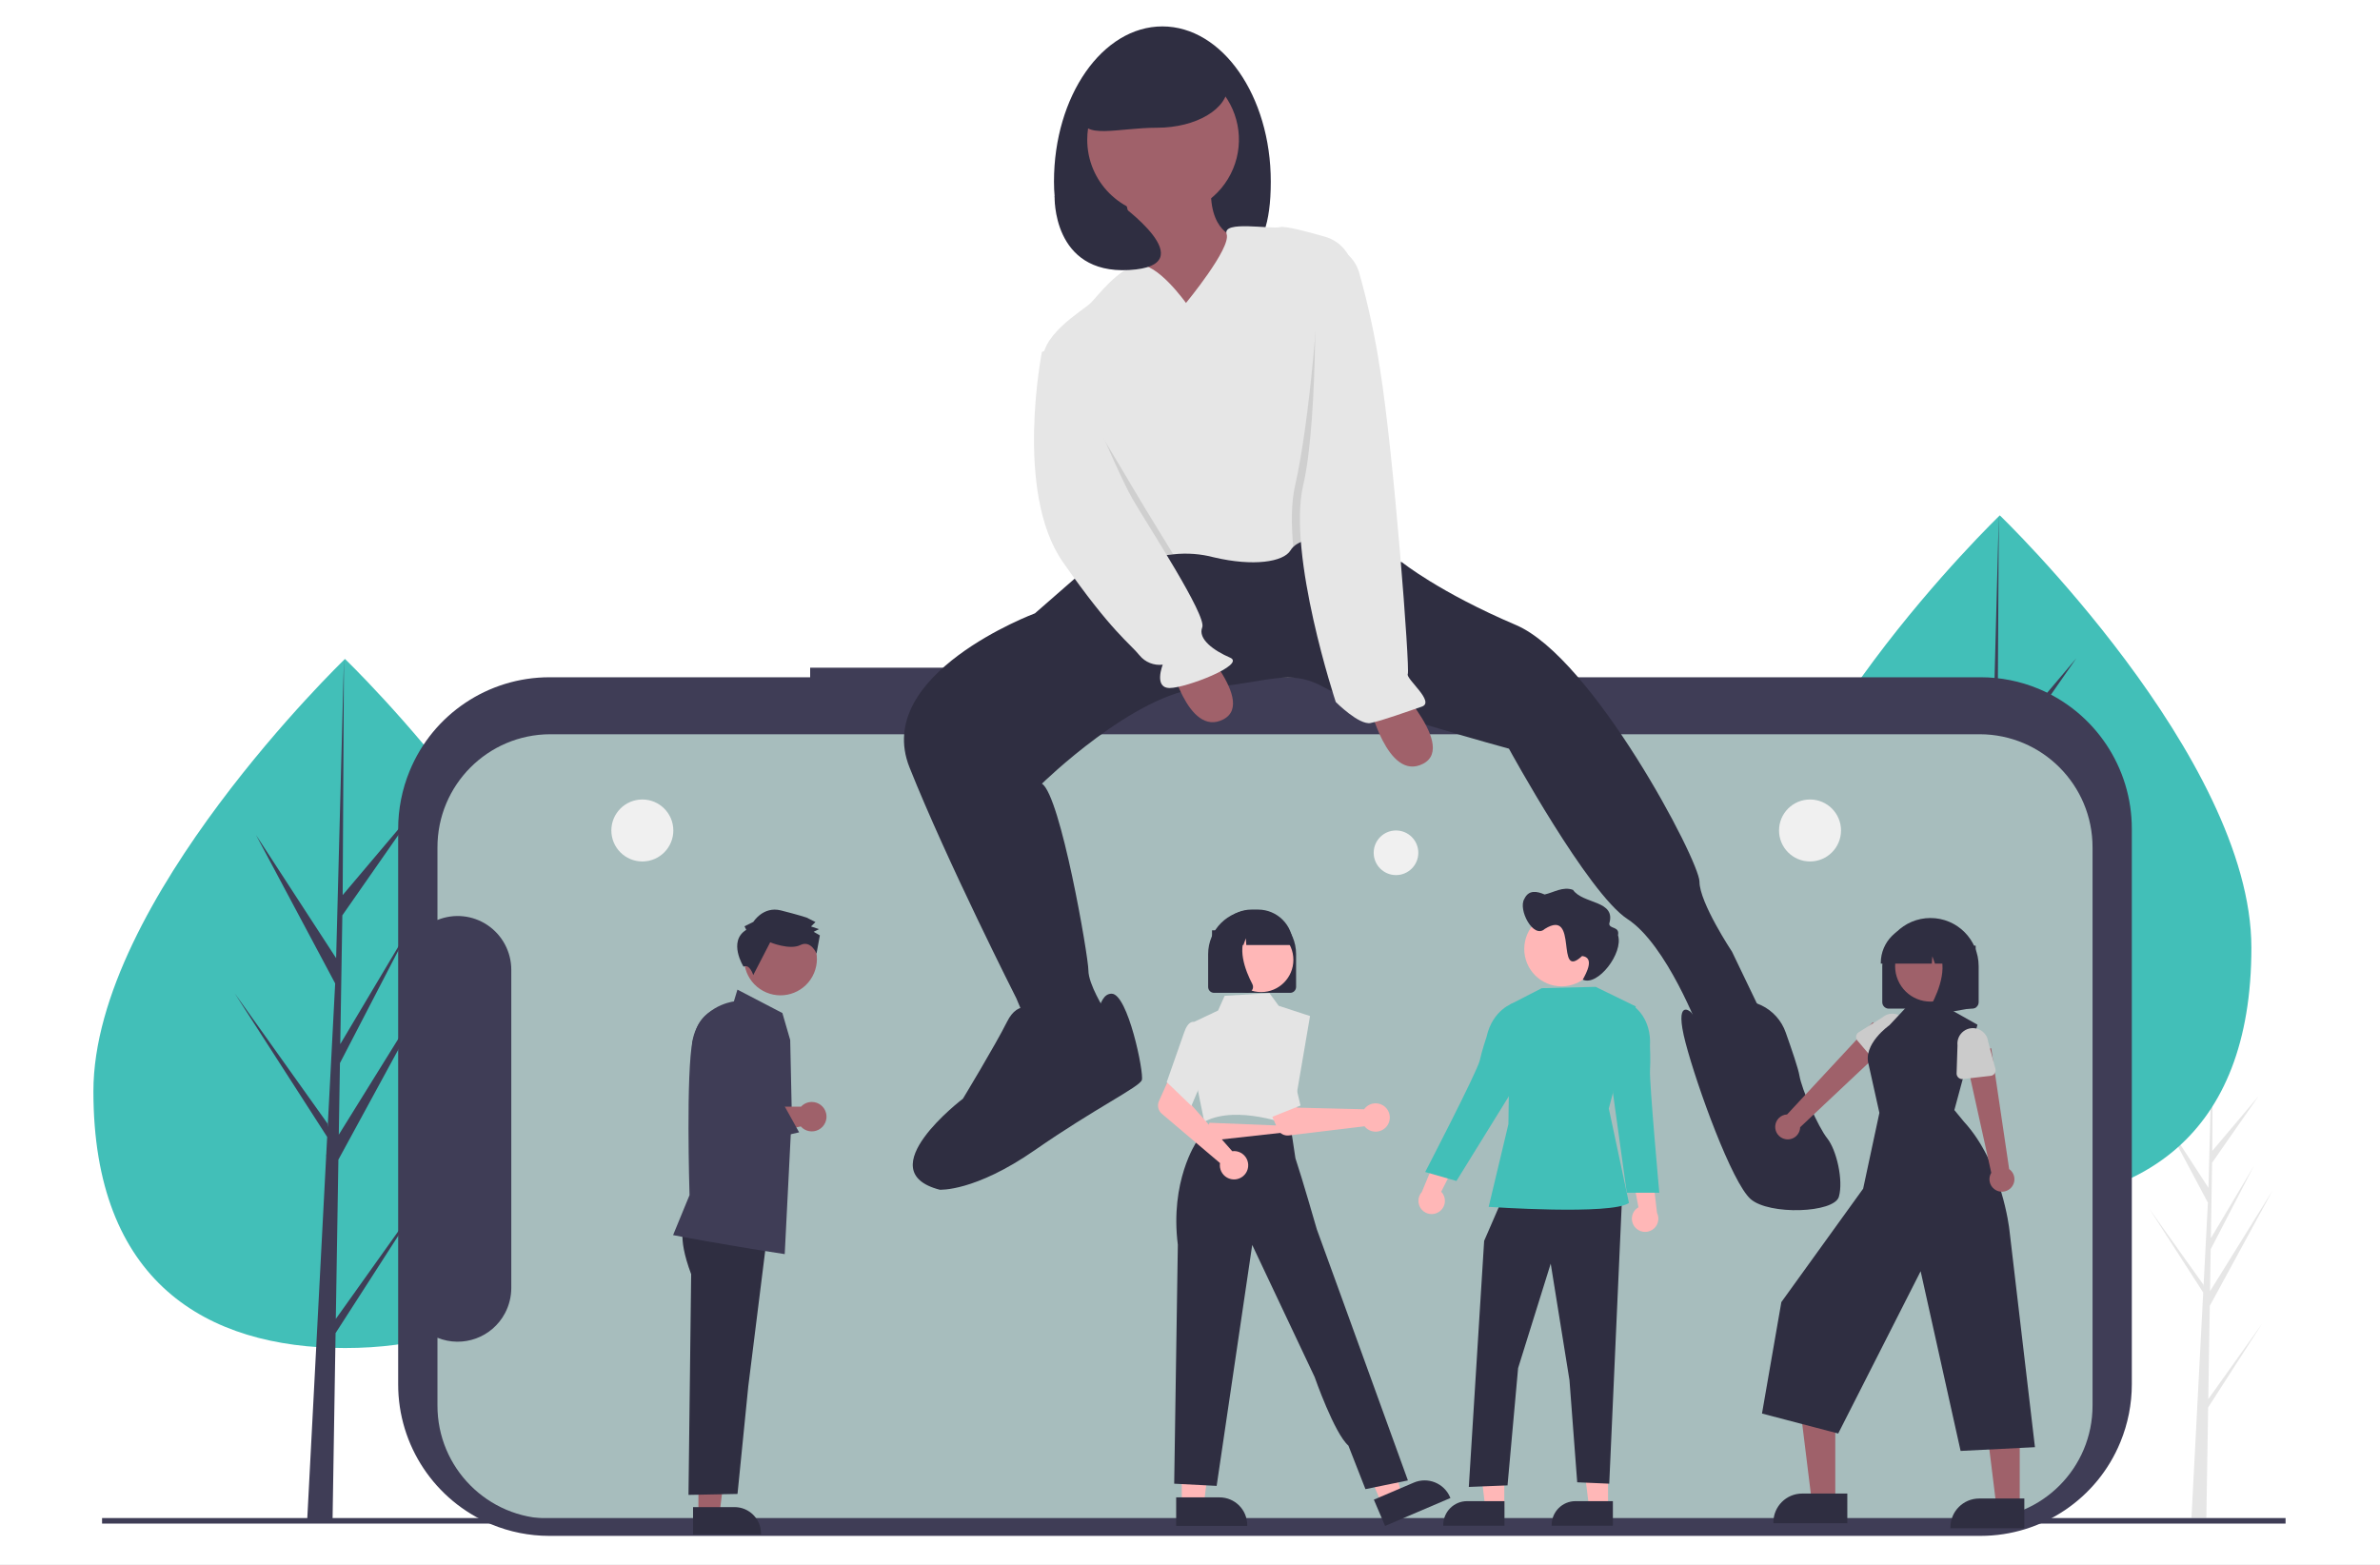
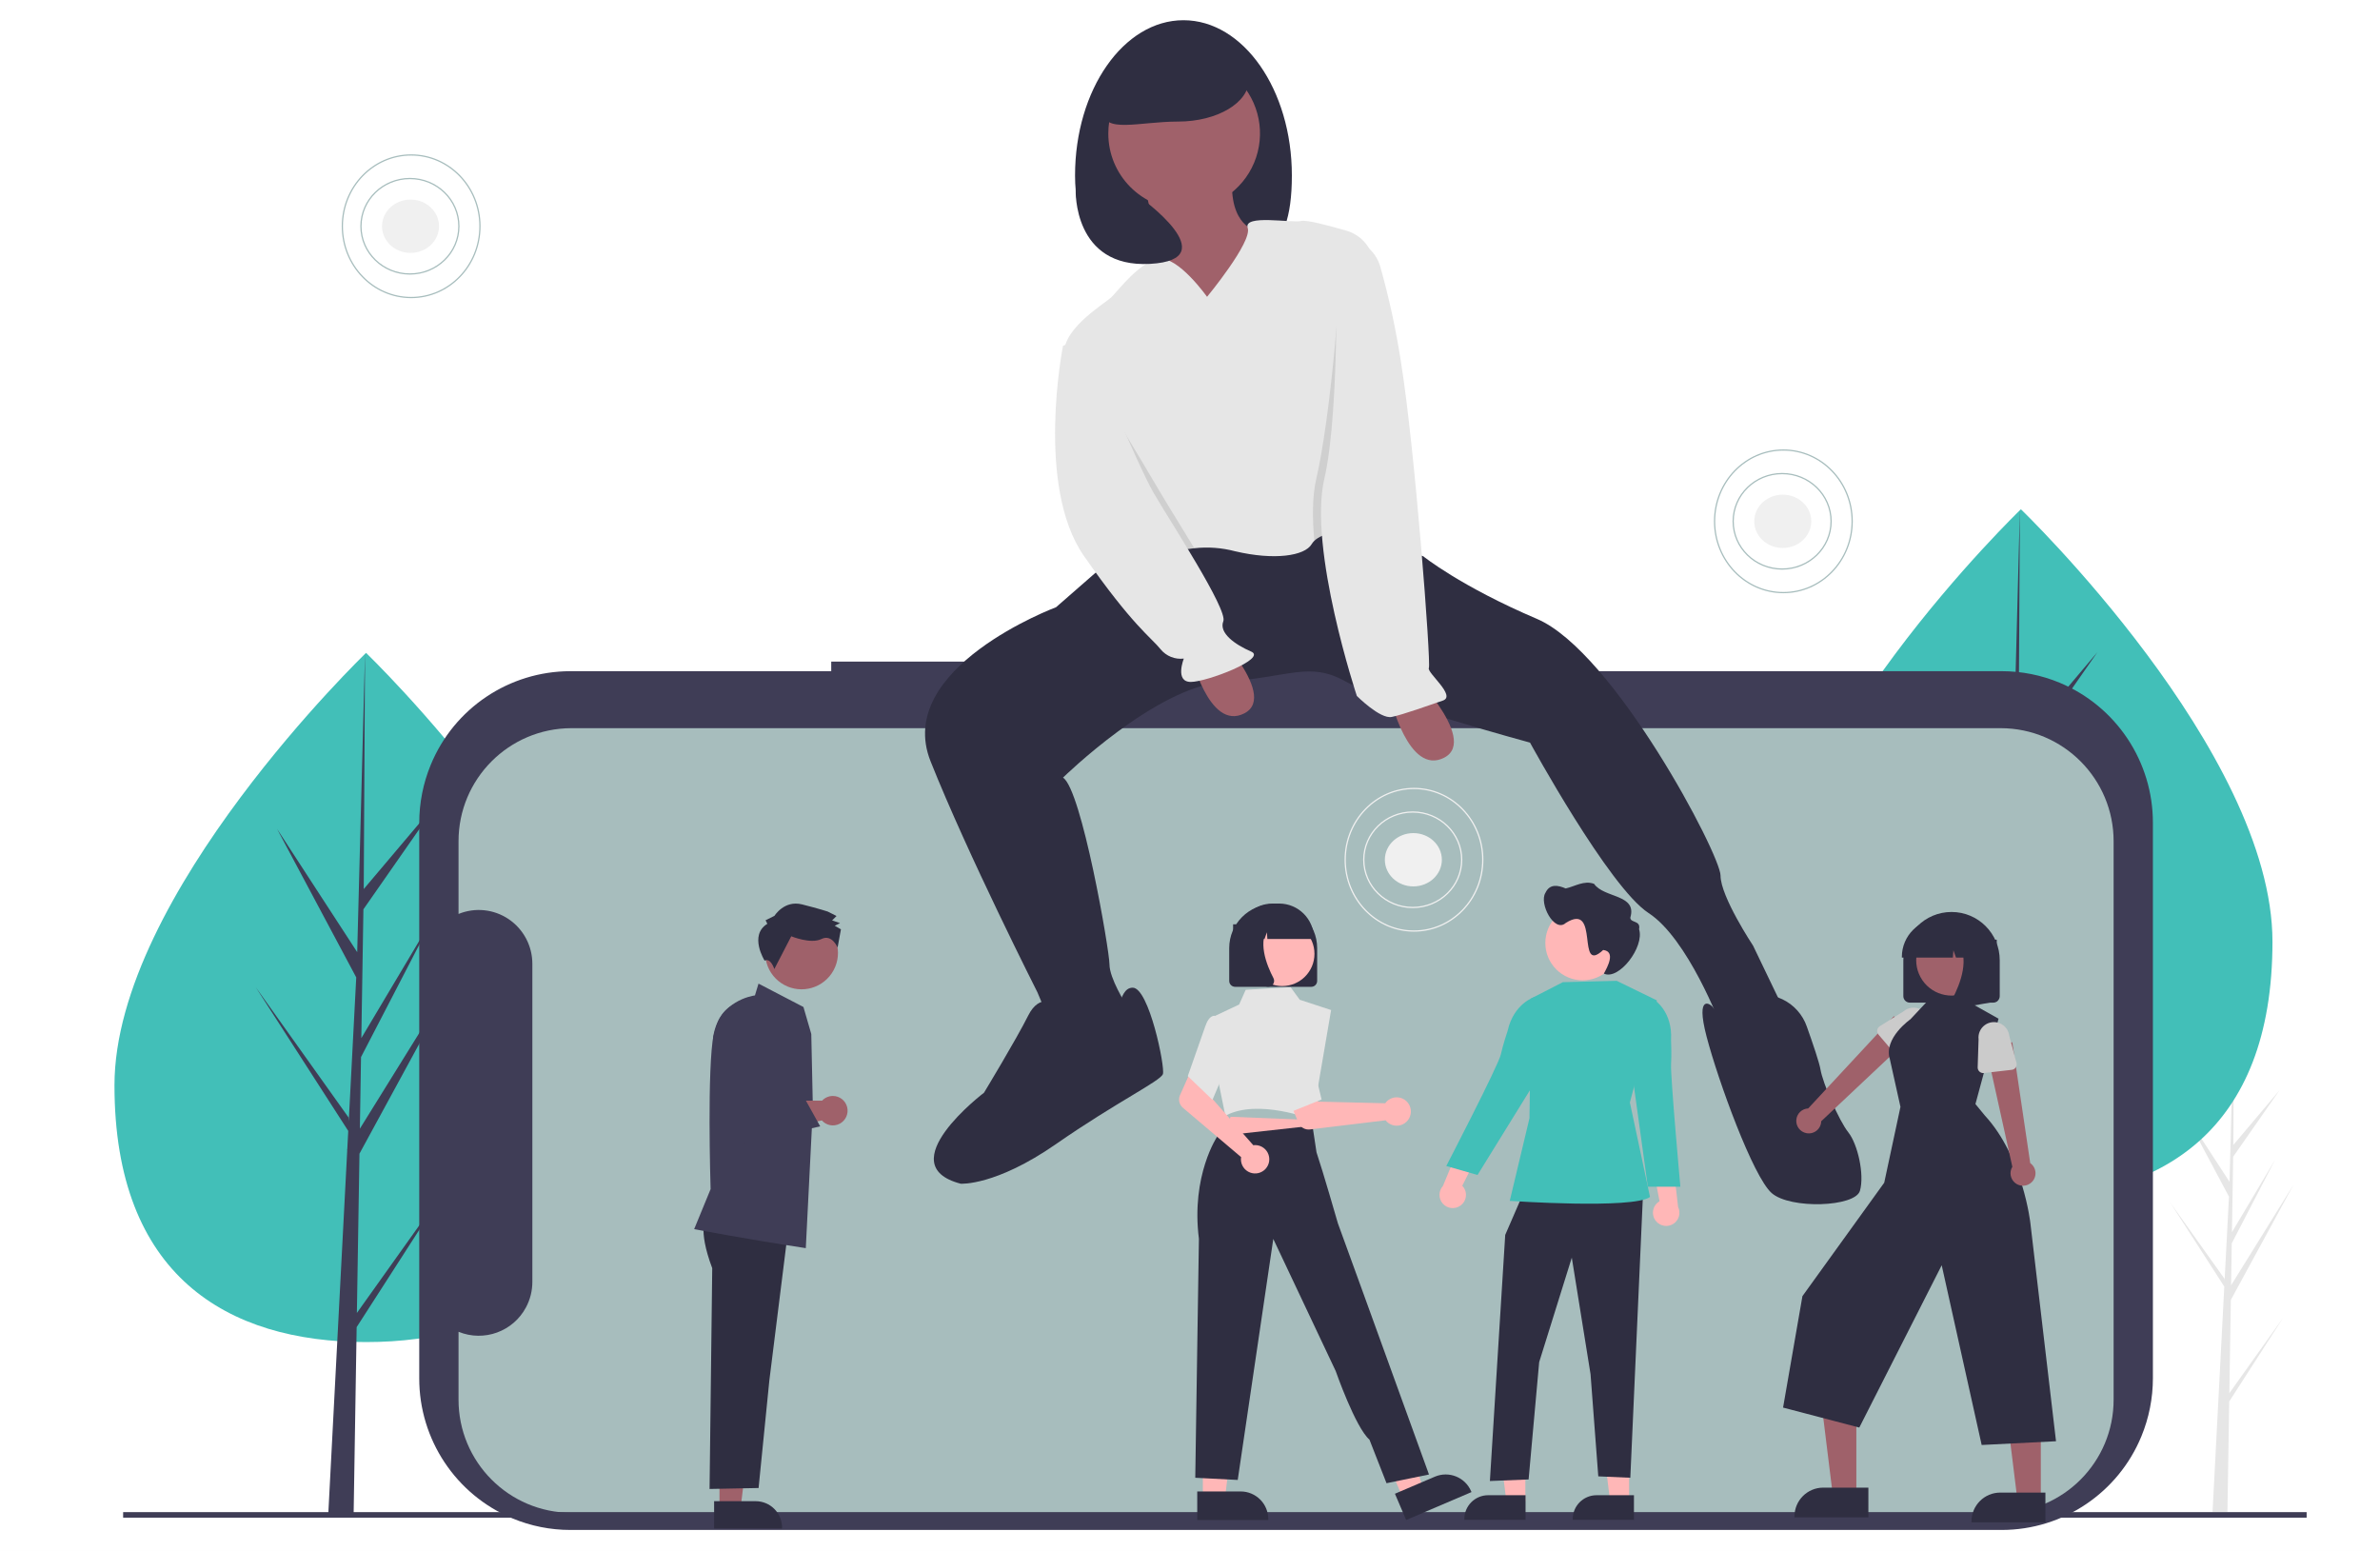
- <svg xmlns="http://www.w3.org/2000/svg" width="1920" height="1262" viewBox="0 0 1920 1262">
+ <svg xmlns="http://www.w3.org/2000/svg" width="1920" height="1251" viewBox="0 0 1920 1251">
  <defs>
    <clipPath id="clip-Web_1920_1">
-       <rect width="1920" height="1262" />
+       <rect width="1920" height="1251" />
    </clipPath>
  </defs>
  <g id="Web_1920_1" data-name="Web 1920 – 1" clip-path="url(#clip-Web_1920_1)">
-     <rect width="1920" height="1262" fill="#fff" />
-     <g id="undraw_Having_fun_re_vj4h_1_" data-name="undraw_Having_fun_re_vj4h (1)" transform="translate(550 532)">
+     <rect width="1920" height="1251" fill="#fff" />
+     <g id="undraw_Having_fun_re_vj4h_1_" data-name="undraw_Having_fun_re_vj4h (1)" transform="translate(567 527)">
      <g id="Group_7" data-name="Group 7" transform="translate(-474.65 -510.693)">
        <path id="Path_49" data-name="Path 49" d="M883.782,756.892,885,681.632l50.67-93.105-50.48,81.3.547-33.84,34.922-67.362-34.777,58.407.984-60.862,37.4-53.629L887.022,556.6l.615-111.6-3.864,147.739.317-6.095-38.021-58.453,37.41,70.152-3.543,67.972-.105-1.8L836,603l43.7,67.885-.442,8.5-.079.128.036.7-8.988,172.452h12.009l1.44-89.075,43.593-67.719Z" transform="translate(822.333 350.584)" fill="#e6e6e6" />
        <path id="Path_50" data-name="Path 50" d="M405.9,604.946c0,153.513-90.863,207.114-202.949,207.114S0,758.459,0,604.946s202.949-348.8,202.949-348.8S405.9,451.434,405.9,604.946Z" transform="translate(0 254.176)" fill="#42bfb8" />
        <path id="Path_51" data-name="Path 51" d="M139.033,788.577,141.112,660.1l86.5-158.944L141.437,639.947l.934-57.769,59.617-114.993-59.369,99.706,1.68-103.9,63.838-91.549-63.574,75.21,1.049-190.512-6.6,252.2.542-10.4L74.651,398.159l63.864,119.757-6.046,116.037-.181-3.08L57.463,525.865l74.6,115.887-.758,14.512-.135.217.061,1.191-15.344,294.4h20.5l2.46-152.062,74.415-115.6Z" transform="translate(56.524 254.176)" fill="#3f3d56" />
        <path id="Path_52" data-name="Path 52" d="M1078.9,546.8c0,153.513-90.863,207.114-202.949,207.114S673,700.317,673,546.8,875.95,198,875.95,198,1078.9,393.292,1078.9,546.8Z" transform="translate(661.998 196.48)" fill="#42bfb8" />
        <path id="Path_53" data-name="Path 53" d="M812.033,730.435l2.079-128.475,86.5-158.944L814.437,581.805l.934-57.769,59.617-114.993-59.369,99.706,1.68-103.9L881.137,313.3l-63.574,75.21L818.613,198l-6.6,252.2.542-10.4-64.905-99.784,63.864,119.757L805.469,575.81l-.18-3.08L730.463,467.723l74.6,115.888-.758,14.512-.135.217.062,1.191-15.344,294.4h20.5l2.46-152.062,74.415-115.6Z" transform="translate(718.522 196.48)" fill="#3f3d56" />
        <path id="Path_54" data-name="Path 54" d="M456.3,259.679V267.4H245.786A121.913,121.913,0,0,0,133.22,342.94a122.837,122.837,0,0,0-9.276,46.832V837.726a122.3,122.3,0,0,0,75.214,113.058,121.378,121.378,0,0,0,46.628,9.316h1154.9a121.925,121.925,0,0,0,112.566-75.545,122.863,122.863,0,0,0,9.273-46.83V389.772a122.29,122.29,0,0,0-75.214-113.059,121.372,121.372,0,0,0-46.626-9.316H606.15v-7.718Z" transform="translate(121.918 257.686)" fill="#3f3d56" />
        <path id="Path_55" data-name="Path 55" d="M230.916,286.627H1384.123a91.19,91.19,0,0,1,90.992,91.39v450.1a91.193,91.193,0,0,1-90.992,91.392H230.916a91.193,91.193,0,0,1-90.992-91.392v-54.6a43.194,43.194,0,0,0,54.467-19.8,43.6,43.6,0,0,0,5.086-20.407V476.685a43.487,43.487,0,0,0-19.124-36.021,43.091,43.091,0,0,0-40.429-4.184V378.017a91.189,91.189,0,0,1,90.992-91.39Z" transform="translate(137.637 284.427)" fill="#a7bdbd" />
        <path id="Path_60" data-name="Path 60" d="M565.559,125.231c0,69.163-29.648,71.312-77.948,71.312s-96.959-2.149-96.959-71.312S429.807,0,478.105,0,565.559,56.068,565.559,125.231Z" transform="translate(384.266)" fill="#2f2e41" />
        <path id="Path_61" data-name="Path 61" d="M418.351,79.033s20.618,86.6,13.12,96.013S495.2,205.168,495.2,205.168l29.991-82.834-16.871-1.883s-24.367-5.648-16.869-52.713S418.351,79.033,418.351,79.033Z" transform="translate(411.512 49.015)" fill="#a0616a" />
        <path id="Path_62" data-name="Path 62" d="M465.1,137.5a61.185,61.185,0,1,0-60.918-61.185A61.051,61.051,0,0,0,465.1,137.5Z" transform="translate(397.57 15.018)" fill="#a0616a" />
        <path id="Path_63" data-name="Path 63" d="M478.429,239.753l-43.111,37.653S304.108,326.353,334.1,401.657s86.223,186.38,86.223,186.38l15,35.768h37.487l24.367-11.294-5.622-15.062s-13.122-20.708-13.122-32-22.493-141.2-37.489-150.61c0,0,74.978-73.421,129.336-77.187s69.352-16.945,99.343,0S817.7,386.6,817.7,386.6s63.731,116.722,95.594,137.431S971.4,614.393,971.4,614.393l52.484-9.414-26.242-54.6S971.4,510.85,971.4,493.906s-86.223-180.73-148.078-207.086-91.839-50.591-91.839-50.591L589.736,197.619Z" transform="translate(324.254 196.102)" fill="#2f2e41" />
        <path id="Path_64" data-name="Path 64" d="M431.8,404.867s-13.122-9.412-22.495,9.414-35.612,62.127-35.612,62.127-76.853,58.361-18.745,73.421c0,0,28.116,1.883,76.853-32s84.349-50.83,86.223-56.478-11.247-69.656-24.369-69.656-9.371,30.122-24.367,30.122a171.663,171.663,0,0,0-31.865,3.766Z" transform="translate(327.774 388.684)" fill="#2f2e41" />
        <path id="Path_66" data-name="Path 66" d="M518.757,286.957s14.748,63.844,43.7,48.842-31.745-74.752-31.745-74.752Z" transform="translate(510.276 259.043)" fill="#a0616a" />
        <path id="Path_67" data-name="Path 67" d="M437.493,269s14.748,63.844,43.7,48.844-31.744-74.754-31.744-74.754Z" transform="translate(430.341 241.227)" fill="#a0616a" />
        <path id="Path_68" data-name="Path 68" d="M630.84,325.445c-21.687,6.7-35.952,7.437-42.793,14.177a13.192,13.192,0,0,0-2.194,2.767c-5.624,9.412-29.991,13.177-61.856,5.646a89.592,89.592,0,0,0-32.746-2.409c-10.89,1.11-21.856,3.427-42.23,2.409-35.557-1.787-52.559-118.717-60.618-150.044-.43-1.713-.843-3.162-1.238-4.329-7.5-22.591,31.865-45.182,37.489-50.83s22.493-28.24,38.013-30.593c15.5-2.353,38.838,30.593,38.838,30.593s36.551-44.242,32.8-55.537,35.612-3.765,43.111-5.648c4.237-1.073,21.931,3.577,36.533,7.832a31.294,31.294,0,0,1,22.437,27.637c.242,3.068.506,6.4.768,9.978C641.8,188.58,649.452,319.7,630.84,325.445Z" transform="translate(379.904 80.288)" fill="#e6e6e6" />
        <path id="Path_69" data-name="Path 69" d="M490.167,295.094c-10.89,1.11-21.856,3.427-42.23,2.409-35.557-1.787-52.559-118.717-60.618-150.044,1.349-9.75,2.511-15.626,2.511-15.626l10.309,14.12s49.673,81.894,62.794,104.485C468.294,259.663,479.3,277.077,490.167,295.094Z" transform="translate(380.987 130.821)" opacity="0.1" />
        <path id="Path_70" data-name="Path 70" d="M405.793,128.054l-16.871,7.529S366.43,248.54,405.793,305.018s54.358,65.892,61.856,75.306a20.93,20.93,0,0,0,18.744,7.529s-7.5,18.827,5.624,18.827,61.854-18.827,48.734-24.474-26.242-15.062-22.493-24.476-43.113-80.952-56.233-103.543S405.793,128.054,405.793,128.054Z" transform="translate(376.271 127.071)" fill="#e6e6e6" />
        <path id="Path_71" data-name="Path 71" d="M531.314,313.4c-21.687,6.7-35.952,7.437-42.793,14.177-1.726-18.6-1.65-36.129,1.555-49.946,11.521-49.591,20.215-156.973,19.682-183.555-.063-3.154.607,1.883,3.749,1.883v1.883c13.87,0,17.77-4.951,21.667,8.415.788,2.673,1.613,5.61,2.456,8.792C542.278,176.54,549.927,307.663,531.314,313.4Z" transform="translate(479.43 92.328)" opacity="0.1" />
        <path id="Path_72" data-name="Path 72" d="M503.227,88.367h5.745A31.251,31.251,0,0,1,538.952,110.9a644.017,644.017,0,0,1,16.758,77.244C566.958,257.8,580.079,431,578.2,434.767s22.492,22.591,11.245,26.356-31.865,11.3-41.236,13.179S520.1,457.358,520.1,457.358s-39.364-118.6-26.242-175.081S503.227,88.367,503.227,88.367Z" transform="translate(482.148 87.688)" fill="#e6e6e6" />
        <path id="Path_73" data-name="Path 73" d="M519.76,40.9c0,18.732-25.585,33.917-57.147,33.917S402,84.852,402,66.121s29.049-59.137,60.61-59.137S519.76,22.169,519.76,40.9Z" transform="translate(395.43 6.93)" fill="#2f2e41" />
        <path id="Path_74" data-name="Path 74" d="M390.92,68.748s-2.333,63.052,60.051,59.573-8.431-53.9-8.431-53.9Z" transform="translate(384.518 68.221)" fill="#2f2e41" />
        <path id="Path_75" data-name="Path 75" d="M1765.005,604.022H3.522v4.465H1765.005Z" transform="translate(3.465 599.386)" fill="#3f3d56" />
        <path id="Path_65" data-name="Path 65" d="M730,420.273a38.347,38.347,0,0,0-49.4-23.428c-2.88,1.086-4.828,2.213-5.2,3.343-1.875,5.648-18.839,8.437-20.666,5.16s-14.949-12.689-5.576,23.079,37.487,112.957,52.483,126.136,67.478,11.3,71.227-1.883-1.875-37.653-9.371-47.065S742.874,466.08,741,454.786C740.119,449.468,735.084,434.566,730,420.273Z" transform="translate(635.254 391.48)" fill="#2f2e41" />
      </g>
      <g id="Group_6" data-name="Group 6" transform="translate(-7 67)">
        <path id="Path_4" data-name="Path 4" d="M20.432,622.437H37.437l8.09-65.591h-25.1Z" fill="#9f616a" />
        <path id="Path_5" data-name="Path 5" d="M249.773,747.425h33.49a21.343,21.343,0,0,1,21.342,21.34v.695l-54.831,0Z" transform="translate(-233.679 -130.539)" fill="#2f2e41" />
        <path id="Path_6" data-name="Path 6" d="M243.42,518.7s-7.37,8.331,4.833,40.8L246.1,737.57l39.547-.772,8.693-86.858,15.827-126.75Z" transform="translate(-233.679 -130.539)" fill="#2f2e41" />
        <path id="Path_7" data-name="Path 7" d="M323.735,543.32l-.433-.066c-50.592-7.716-88.769-15.113-89.149-15.187l-.474-.092,13.262-32.257c-.1-3.371-2.976-98.023,2.52-125.218,5.32-26.326,30.4-30.64,33.255-31.046l2.869-9.507,36.251,18.864,6.322,21.76,1.284,59.639Z" transform="translate(-233.679 -130.539)" fill="#3f3d56" />
        <path id="Path_8" data-name="Path 8" d="M345.569,420.57a11.832,11.832,0,0,0-8.693,3.8l-60.931,0-22.319,4.751,3.664,28.264,79.4-17.075a11.871,11.871,0,1,0,8.882-19.741Z" transform="translate(-233.679 -130.539)" fill="#9f616a" />
        <path id="Path_10" data-name="Path 10" d="M257.68,462.684l-6.968-20.727-1.686-69.094,2.969-9.8a27.389,27.389,0,1,1,51.728,17.9L287.81,421.736l.809,1.57,34.477-.279,12.247,22.045Z" transform="translate(-233.679 -130.539)" fill="#3f3d56" />
      </g>
      <g id="Group_9" data-name="Group 9" transform="translate(354 55)">
        <path id="Path_23" data-name="Path 23" d="M765.911,469.56a10.009,10.009,0,0,0,11.98-9.594l75.627-71.183L836.5,375.209l-69.117,74.418a10.064,10.064,0,0,0-1.474,19.932Z" transform="translate(-229.679 -137.539)" fill="#9f616a" />
        <path id="Path_24" data-name="Path 24" d="M842.8,400.29l-14.714-17.243a4.488,4.488,0,0,1,1.032-6.717l19.155-11.991a12.464,12.464,0,1,1,16.125,19.01l-14.8,16.978a4.488,4.488,0,0,1-6.8-.037Z" transform="translate(-233.679 -130.539)" fill="#cbcbcb" />
      </g>
      <g id="Group_1" data-name="Group 1" transform="translate(-7 67)">
        <circle id="Ellipse_1" data-name="Ellipse 1" cx="29.366" cy="29.366" r="29.366" transform="translate(46.797 186.32) rotate(-61.337)" fill="#9f616a" />
        <path id="Path_9" data-name="Path 9" d="M292.71,281.7l-1.424-2.865,7.164-3.559s7.9-12.858,22.2-9.245,20.734,5.776,20.734,5.776l7.145,3.6-3.586,3.568,6.434,2.163-4.3,2.135,5,2.874-2.692,14.735s-4.471-11.176-13.068-6.905S312,291.765,312,291.765L298.342,318.2s-2.818-9.268-7.843-6.8C290.5,311.406,277.662,290.963,292.71,281.7Z" transform="translate(-233.679 -130.539)" fill="#2f2e41" />
      </g>
      <g id="Group_10" data-name="Group 10" transform="translate(242 122)">
        <path id="Path_11" data-name="Path 11" d="M602.627,454.168a10.611,10.611,0,0,0,1.7-16.183l16.994-33.662-19.465,2.258L588.7,438.2a10.669,10.669,0,0,0,13.929,15.967Z" transform="translate(-233.679 -130.539)" fill="#ffb7b7" />
        <path id="Path_12" data-name="Path 12" d="M505.24,562.075H489.924L482.638,503l22.6,0Z" fill="#ffb7b7" />
        <path id="Path_13" data-name="Path 13" d="M742.824,707.46l-49.384,0v-.625a19.222,19.222,0,0,1,19.22-19.221h30.165Z" transform="translate(-233.679 -130.539)" fill="#2f2e41" />
        <path id="Path_14" data-name="Path 14" d="M421.54,562.075H406.224L398.938,503l22.605,0Z" fill="#ffb7b7" />
        <path id="Path_15" data-name="Path 15" d="M655.377,707.46l-49.384,0v-.625a19.222,19.222,0,0,1,19.22-19.221h30.164Z" transform="translate(-233.679 -130.539)" fill="#2f2e41" />
        <path id="Path_16" data-name="Path 16" d="M420.285,312.572l-14.991,34.536L392.928,545.614l31.231-1.249,8.53-94.629L459,365.454l15.127,93.961,6.247,82.451,25.842,1.119,10.3-230.413Z" fill="#2f2e41" />
        <path id="Path_17" data-name="Path 17" d="M728.9,272.694l-43.449,1.087-25.509,13.1-1.4,96.614-15.909,66.7s99.4,6.841,113.146-3.153l-16.24-76.2,21.782-82.355Z" transform="translate(-233.679 -130.539)" fill="#42bfb8" />
        <path id="Path_18" data-name="Path 18" d="M666.651,288.478l-4.045-2.732s-16.757,5.022-21.71,27.366c0,0-3.79,11.21-5.453,18.917-1.907,8.84-44.026,90.041-44.026,90.041l25.217,7.234,46.232-74.766Z" transform="translate(-233.679 -130.539)" fill="#42bfb8" />
        <path id="Path_19" data-name="Path 19" d="M760.638,466.556a10.611,10.611,0,0,1,2.833-16.023l-7.053-37.043,18.088,7.538,3.924,34.022a10.669,10.669,0,0,1-17.792,11.507Z" transform="translate(-233.679 -130.539)" fill="#ffb7b7" />
        <path id="Path_20" data-name="Path 20" d="M754.782,289.636l4.641-1.51s14.722,9.448,13.322,32.292c0,0,.552,11.821.025,19.688-.6,9.023,7.5,98.691,7.5,98.691H754.03l-11.243-81.2Z" transform="translate(-233.679 -130.539)" fill="#42bfb8" />
      </g>
      <g id="Group_3" data-name="Group 3" transform="translate(234 132)">
        <path id="Path_21" data-name="Path 21" d="M739.565,232.16a30.119,30.119,0,1,1-30.119-30.119h0a30.045,30.045,0,0,1,30.119,29.969Z" transform="translate(-233.679 -130.539)" fill="#ffb7b7" />
        <path id="Path_22" data-name="Path 22" d="M679.426,191.7c3.528-7.587,10.356-6.087,16.328-3.515,7.562-1.677,14.754-6.7,22.9-3.729,8.026,11.673,34.972,8.239,29.239,27.243-.008,4.554,8.569,1.9,7.071,9.361,4.543,14.353-16.4,41.535-28.421,35.811,2.973-5.449,9.765-17.826-.536-19.054-22.161,20.62-2.286-39.264-30.131-21.849C686.659,224.409,674.038,200.144,679.426,191.7Z" transform="translate(-233.679 -130.539)" fill="#2f2e41" />
      </g>
      <g id="Group_8" data-name="Group 8" transform="translate(362 65)">
        <path id="Path_25" data-name="Path 25" d="M569.558,621H551.067l-8.8-71.321h27.291Z" transform="translate(-1 -3)" fill="#9f616a" />
        <path id="Path_26" data-name="Path 26" d="M807.952,769.461l-59.622,0V768.7a23.208,23.208,0,0,1,23.2-23.207h36.418Z" transform="translate(-229.679 -137.539)" fill="#2f2e41" />
        <path id="Path_27" data-name="Path 27" d="M717.365,621h-18.49l-8.8-71.321h27.291Z" fill="#9f616a" />
        <path id="Path_28" data-name="Path 28" d="M955.76,769.461l-59.622,0V768.7a23.208,23.208,0,0,1,23.2-23.207h36.418Z" transform="translate(-234.679 -133.539)" fill="#2f2e41" />
        <path id="Path_29" data-name="Path 29" d="M901.307,438.1l18.639-68.863-24.18-13.591H862.014l-13.127,14.044s-21.932,15.259-16.624,32.166l8.564,38.509-13.1,61.161-65.991,91.515L746.118,682.93l61.492,16.12L874.1,568.12l32.24,144.975,59.977-3.016L945.654,534.3s-5.892-53.549-36.773-86.985Z" transform="translate(-236.679 -139.539)" fill="#2f2e41" />
        <path id="Path_30" data-name="Path 30" d="M939.8,499.025a10.009,10.009,0,0,0-1.282-15.294l-14.462-97.564L903.3,392.721l20.778,93.965a10.064,10.064,0,0,0,15.723,12.34Z" transform="translate(-229.679 -137.539)" fill="#9f616a" />
        <path id="Path_31" data-name="Path 31" d="M927.629,401.479l-22.518,2.6a4.488,4.488,0,0,1-5-4.6l.729-22.586a12.464,12.464,0,1,1,24.772-2.783l5.837,21.756a4.488,4.488,0,0,1-3.821,5.62Z" transform="translate(-233.679 -130.539)" fill="#cbcbcb" />
      </g>
      <g id="Group_4" data-name="Group 4" transform="translate(369 66)">
        <path id="Path_32" data-name="Path 32" d="M841.146,336.058V307.044a38.88,38.88,0,1,1,77.76,0v29.015a5.229,5.229,0,0,1-5.223,5.223H846.369a5.229,5.229,0,0,1-5.223-5.223Z" transform="translate(-241.679 -125.539)" fill="#2f2e41" />
        <circle id="Ellipse_2" data-name="Ellipse 2" cx="28.505" cy="28.505" r="28.505" transform="translate(599.67 170.22) rotate(-28.663)" fill="#9f616a" />
        <path id="Path_33" data-name="Path 33" d="M831.948,309.365A30.791,30.791,0,0,1,862.7,278.609h5.8a30.79,30.79,0,0,1,30.755,30.756v.58H887l-4.183-11.712-.836,11.712h-6.338l-2.11-5.909-.422,5.909H831.948Z" transform="translate(-233.679 -130.539)" fill="#2f2e41" />
        <path id="Path_34" data-name="Path 34" d="M869.231,344.544a5.145,5.145,0,0,1-.409-5.463c6.149-11.7,14.76-33.309,3.331-46.638l-.821-.958H904.51V341.3l-30.14,5.318a5.335,5.335,0,0,1-.924.082,5.2,5.2,0,0,1-4.214-2.153Z" transform="translate(-229.679 -126.539)" fill="#2f2e41" />
      </g>
      <g id="Group_11" data-name="Group 11" transform="translate(249 113)">
        <path id="Path_36" data-name="Path 36" d="M154.374,568.836h17.775l8.456-68.561H154.371Z" fill="#ffb7b7" />
        <path id="Path_37" data-name="Path 37" d="M383.519,693.573h35.007a22.309,22.309,0,0,1,22.308,22.306v.726l-57.314,0Z" transform="translate(-233.679 -130.539)" fill="#2f2e41" />
        <path id="Path_38" data-name="Path 38" d="M315.778,568.441l16.346-6.983-19.157-66.372-24.124,10.307Z" fill="#ffb7b7" />
        <path id="Path_39" data-name="Path 39" d="M543.007,695.425,575.2,681.673h0a22.31,22.31,0,0,1,29.278,11.751l.285.667-52.706,22.516Z" transform="translate(-233.679 -130.539)" fill="#2f2e41" />
        <path id="Path_40" data-name="Path 40" d="M240.773,255.381l1.285,20.829-37.571,4.021-39.314,4.207,11.571-31.628Z" transform="translate(0 8)" fill="#ffb7b7" />
        <path id="Path_41" data-name="Path 41" d="M475.771,393.394c-.426-.167-42.863-16.675-68.93-3.177l-.641.332-5.2-25.6-2.963-55.03,19.281-9.111,5.309-11.891,36.159-2.14,7.431,10.19,25.3,8.291L476.4,393.641Z" transform="translate(-233.679 -130.539)" fill="#e4e4e4" />
        <path id="Path_43" data-name="Path 43" d="M536.218,686.931l34.255-7.027L515.724,528.832,496.986,477.3S485.1,435.988,479.732,420l-3.24-21.453-76.707,8.49S378.36,438.5,384.869,489.784l-2.944,192.755L416.18,684.3l28.692-194.4,50.357,106.57S511.1,641.94,522.457,651.8Z" transform="translate(-233.679 -130.539)" fill="#2f2e41" />
        <path id="Path_44" data-name="Path 44" d="M430.546,414.192a11.476,11.476,0,0,0-1.8.1l-35.785-40.541,4.163-12.46-17.983-8.74-9.513,21.342a8.723,8.723,0,0,0,2.328,10.207l46.937,39.771a11.446,11.446,0,1,0,11.658-9.678Z" transform="translate(-233.679 -130.539)" fill="#ffb7b7" />
        <path id="Path_45" data-name="Path 45" d="M375.895,358.557l13.99-39.849c1.572-4.7,3.542-7.551,5.856-8.482a3.613,3.613,0,0,1,2.9-.027l6.273,7.925,5.822,24.458L395.812,377.7Z" transform="translate(-233.679 -130.539)" fill="#e4e4e4" />
      </g>
      <g id="Group_5" data-name="Group 5" transform="translate(221 121)">
        <path id="Path_35" data-name="Path 35" d="M564.278,371.069a11.471,11.471,0,0,0-1.154,1.391l-54.059-1.323-6.307-11.524-18.636,7.245,9.182,21.486a8.723,8.723,0,0,0,9.067,5.232l61.077-7.378a11.446,11.446,0,1,0,.83-15.129Z" transform="translate(-233.679 -130.539)" fill="#ffb7b7" />
        <path id="Path_42" data-name="Path 42" d="M477.1,343.723l4.473-35.142,10.184-3.1.172.063c.235.086,5.77,2.2,7.285,9.867,1.454,7.355,12.407,53.123,12.517,53.585l.11.458-25.733,10.3Z" transform="translate(-233.679 -130.539)" fill="#e4e4e4" />
      </g>
      <g id="Group_2" data-name="Group 2" transform="translate(256 121)">
        <path id="Path_46" data-name="Path 46" d="M468.5,278.536H407.08a4.77,4.77,0,0,1-4.765-4.765V247.3a35.473,35.473,0,0,1,70.946,0v26.472A4.77,4.77,0,0,1,468.5,278.536Z" transform="translate(-233.679 -130.539)" fill="#2f2e41" />
        <circle id="Ellipse_3" data-name="Ellipse 3" cx="26.008" cy="26.008" r="26.008" transform="translate(185.391 95.365)" fill="#ffb7b7" />
        <path id="Path_48" data-name="Path 48" d="M443.791,283.478a4.87,4.87,0,0,1-.843-.074l-27.5-4.852V233.1H445.72l-.749.874c-10.427,12.161-2.572,31.88,3.039,42.551a4.694,4.694,0,0,1-.373,4.984A4.746,4.746,0,0,1,443.791,283.478Z" transform="translate(-243.679 -135.539)" fill="#2f2e41" />
        <path id="Path_47" data-name="Path 47" d="M481.653,249.946H444.1l-.385-5.392-1.925,5.392h-5.783l-.763-10.686-3.817,10.686H420.237v-.529a28.092,28.092,0,0,1,28.06-28.061h5.295a28.092,28.092,0,0,1,28.061,28.061Z" transform="translate(-244.679 -140.539)" fill="#2f2e41" />
      </g>
-       <circle id="Ellipse_4" data-name="Ellipse 4" cx="25" cy="25" r="25" transform="translate(-56.813 113)" fill="#f0f0f0" />
-       <circle id="Ellipse_5" data-name="Ellipse 5" cx="25" cy="25" r="25" transform="translate(885.188 113)" fill="#f0f0f0" />
-       <circle id="Ellipse_6" data-name="Ellipse 6" cx="18" cy="18" r="18" transform="translate(558.187 138)" fill="#f0f0f0" />
+       <g id="Splash2" transform="translate(-31 -19)">
+         <ellipse id="Ellipse_4" data-name="Ellipse 4" cx="23" cy="21.5" rx="23" ry="21.5" transform="translate(-227.813 -347)" fill="#f0f0f0" />
+         <ellipse id="Ellipse_7" data-name="Ellipse 7" cx="39.5" cy="38.5" rx="39.5" ry="38.5" transform="translate(-244.813 -364)" fill="none" stroke="#a7bdbd" stroke-width="1" />
+         <ellipse id="Ellipse_8" data-name="Ellipse 8" cx="55.5" cy="57.5" rx="55.5" ry="57.5" transform="translate(-259.813 -383)" fill="none" stroke="#a7bdbd" stroke-width="1" />
+       </g>
+       <g id="Splash1" transform="translate(778 492)">
+         <ellipse id="Ellipse_4-2" data-name="Ellipse 4" cx="23" cy="21.5" rx="23" ry="21.5" transform="translate(-227.813 -347)" fill="#f0f0f0" />
+         <ellipse id="Ellipse_7-2" data-name="Ellipse 7" cx="39.5" cy="38.5" rx="39.5" ry="38.5" transform="translate(-244.813 -364)" fill="none" stroke="#f0f0f0" stroke-width="1" />
+         <ellipse id="Ellipse_8-2" data-name="Ellipse 8" cx="55.5" cy="57.5" rx="55.5" ry="57.5" transform="translate(-259.813 -383)" fill="none" stroke="#f0f0f0" stroke-width="1" />
+       </g>
+       <g id="Splash3" transform="translate(1076 219)">
+         <ellipse id="Ellipse_4-3" data-name="Ellipse 4" cx="23" cy="21.5" rx="23" ry="21.5" transform="translate(-227.813 -347)" fill="#f0f0f0" />
+         <ellipse id="Ellipse_7-3" data-name="Ellipse 7" cx="39.5" cy="38.5" rx="39.5" ry="38.5" transform="translate(-244.813 -364)" fill="none" stroke="#a7bdbd" stroke-width="1" />
+         <ellipse id="Ellipse_8-3" data-name="Ellipse 8" cx="55.5" cy="57.5" rx="55.5" ry="57.5" transform="translate(-259.813 -383)" fill="none" stroke="#a7bdbd" stroke-width="1" />
+       </g>
    </g>
  </g>
</svg>
